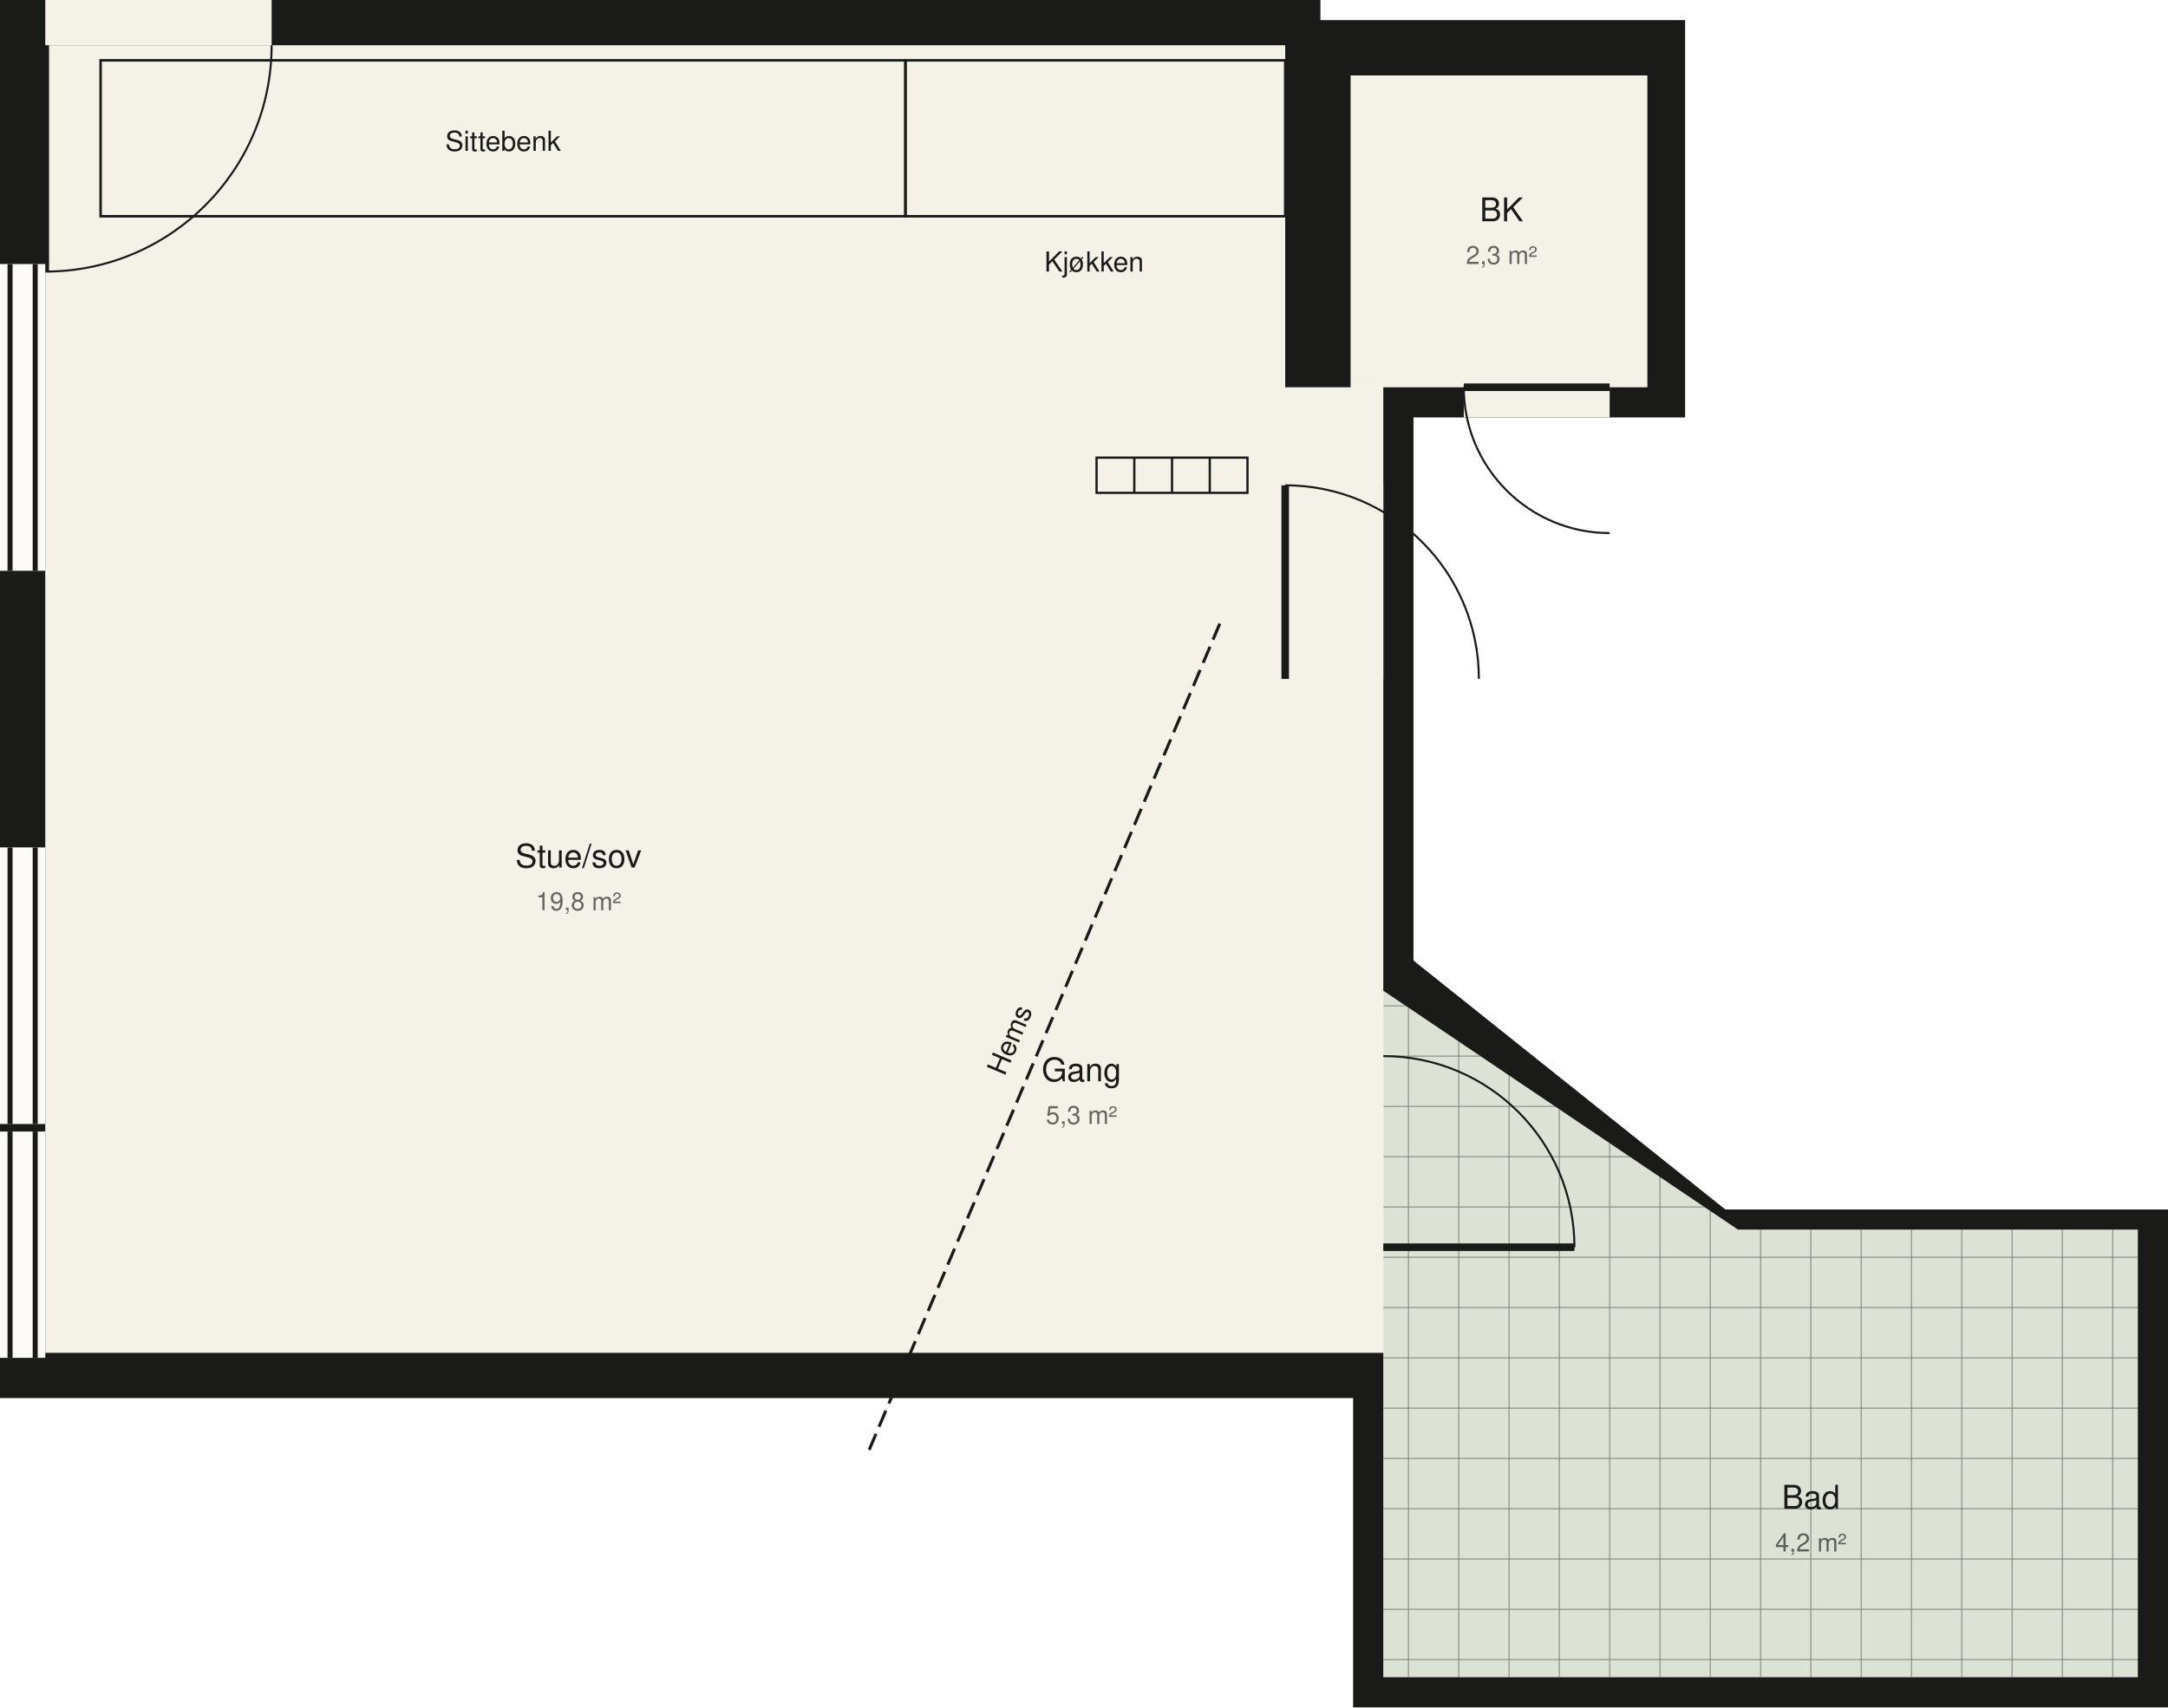
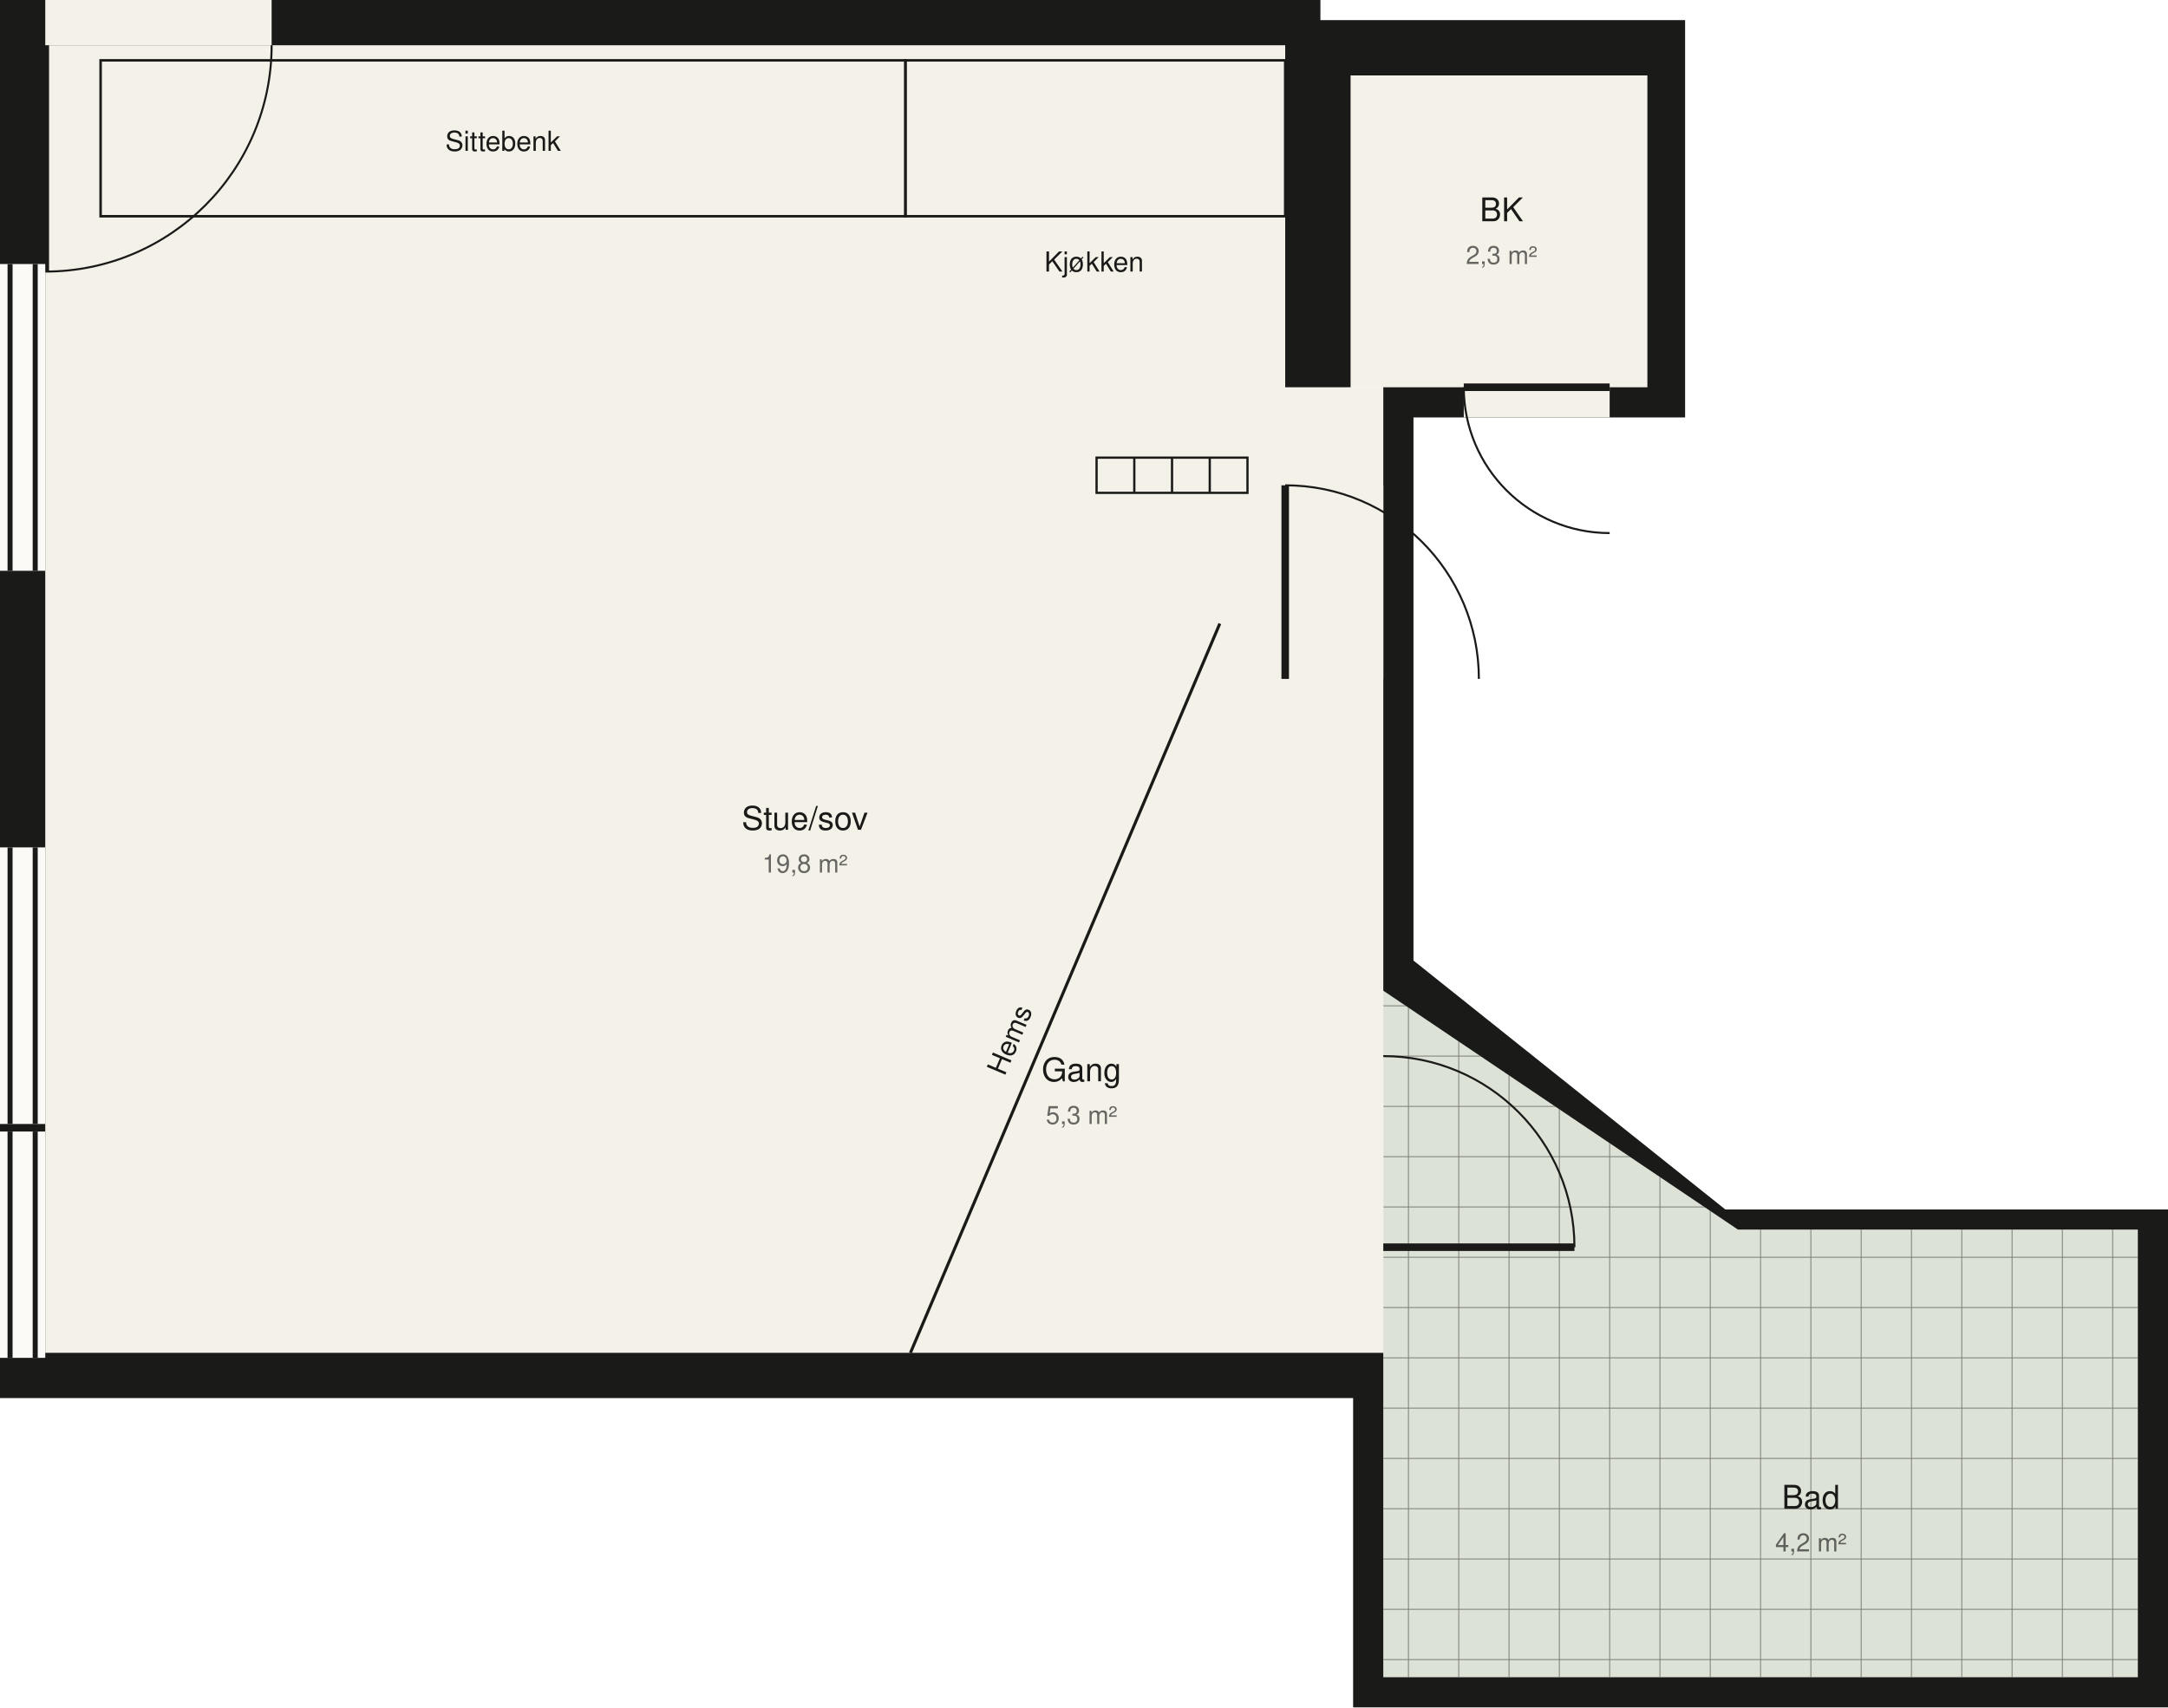
<svg xmlns="http://www.w3.org/2000/svg" viewBox="0 0 862 679">
  <polygon points="18,18 511,18 511,154 550,154 550,538 18,538" fill="#F4F1E8" />
  <polygon points="550,394 691,489 850,489 850,667 550,667" fill="#DCE2D6" />
  <polygon points="537,30 655,30 655,154 537,154" fill="#F4F1E8" />
  <clipPath id="bad1">
    <polygon points="550,394 691,489 850,489 850,667 550,667" />
  </clipPath>
  <g clip-path="url(#bad1)" stroke="#1A1A18" stroke-width="0.35" opacity="0.5">
    <line x1="560" y1="394" x2="560" y2="667" />
    <line x1="580" y1="394" x2="580" y2="667" />
    <line x1="600" y1="394" x2="600" y2="667" />
    <line x1="620" y1="394" x2="620" y2="667" />
    <line x1="640" y1="394" x2="640" y2="667" />
    <line x1="660" y1="394" x2="660" y2="667" />
    <line x1="680" y1="394" x2="680" y2="667" />
    <line x1="700" y1="394" x2="700" y2="667" />
    <line x1="720" y1="394" x2="720" y2="667" />
    <line x1="740" y1="394" x2="740" y2="667" />
    <line x1="760" y1="394" x2="760" y2="667" />
    <line x1="780" y1="394" x2="780" y2="667" />
    <line x1="800" y1="394" x2="800" y2="667" />
    <line x1="820" y1="394" x2="820" y2="667" />
    <line x1="840" y1="394" x2="840" y2="667" />
    <line x1="550" y1="400" x2="850" y2="400" />
    <line x1="550" y1="420" x2="850" y2="420" />
    <line x1="550" y1="440" x2="850" y2="440" />
    <line x1="550" y1="460" x2="850" y2="460" />
    <line x1="550" y1="480" x2="850" y2="480" />
    <line x1="550" y1="500" x2="850" y2="500" />
    <line x1="550" y1="520" x2="850" y2="520" />
    <line x1="550" y1="540" x2="850" y2="540" />
    <line x1="550" y1="560" x2="850" y2="560" />
    <line x1="550" y1="580" x2="850" y2="580" />
    <line x1="550" y1="600" x2="850" y2="600" />
    <line x1="550" y1="620" x2="850" y2="620" />
    <line x1="550" y1="640" x2="850" y2="640" />
    <line x1="550" y1="660" x2="850" y2="660" />
  </g>
  <path d="M 0 0 L 525 0 L 525 8 L 670 8 L 670 166 L 562 166 L 562 382 L 686 481 L 862 481 L 862 679 L 538 679 L 538 556 L 0 556 Z M 18 18 L 511 18 L 511 154 L 550 154 L 550 538 L 18 538 Z M 550 394 L 691 489 L 850 489 L 850 667 L 550 667 Z M 537 30 L 655 30 L 655 154 L 537 154 Z" fill="#1A1A18" fill-rule="evenodd" />
  <rect x="18" y="0" width="90" height="18" fill="#F4F1E8" />
  <line x1="18" y1="18" x2="18" y2="108" stroke="#1A1A18" stroke-width="3" />
  <path d="M 18 108 A 90 90 0 0 0 108 18" fill="none" stroke="#1A1A18" stroke-width="0.8" />
  <rect x="511" y="193" width="39" height="77" fill="#F4F1E8" />
  <line x1="511" y1="270" x2="511" y2="193" stroke="#1A1A18" stroke-width="3" />
  <path d="M 511 193 A 77 77 0 0 1 588 270" fill="none" stroke="#1A1A18" stroke-width="0.8" />
  <rect x="582" y="154" width="58" height="12" fill="#F4F1E8" />
  <line x1="640" y1="154" x2="582" y2="154" stroke="#1A1A18" stroke-width="3" />
  <path d="M 582 154 A 58 58 0 0 0 640 212" fill="none" stroke="#1A1A18" stroke-width="0.8" />
  <rect x="538" y="420" width="12" height="76" fill="#F4F1E8" />
  <line x1="550" y1="496" x2="626" y2="496" stroke="#1A1A18" stroke-width="3" />
  <path d="M 626 496 A 76 76 0 0 0 550 420" fill="none" stroke="#1A1A18" stroke-width="0.8" />
  <rect x="0" y="105" width="18" height="122" fill="#FBFAF6" />
  <line x1="4" y1="105" x2="4" y2="227" stroke="#1A1A18" stroke-width="2" />
  <line x1="14" y1="105" x2="14" y2="227" stroke="#1A1A18" stroke-width="2" />
  <rect x="0" y="337" width="18" height="110" fill="#FBFAF6" />
  <line x1="4" y1="337" x2="4" y2="447" stroke="#1A1A18" stroke-width="2" />
  <line x1="14" y1="337" x2="14" y2="447" stroke="#1A1A18" stroke-width="2" />
  <rect x="0" y="450" width="18" height="90" fill="#FBFAF6" />
  <line x1="4" y1="450" x2="4" y2="540" stroke="#1A1A18" stroke-width="2" />
  <line x1="14" y1="450" x2="14" y2="540" stroke="#1A1A18" stroke-width="2" />
  <use href="#servant" transform="translate(576 38)" />
  <use href="#wc" transform="translate(585 575)" />
  <use href="#servant" transform="translate(640 540)" />
  <use href="#kvask" transform="translate(386 28)" />
-   <use href="#sofa" transform="translate(40 430)" />
-   <use href="#bord2" transform="translate(250 280)" />
+   <use href="#bord2" transform="translate(75 100)" />
+   <use href="#sofa" transform="translate(35 290)" />
+   <use href="#sofabord60" transform="translate(215 295)" />
+   <use href="#lenestol" transform="translate(90 420) rotate(45)" />
+   <use href="#lenestol" transform="translate(220 420) rotate(45)" />
  <rect x="40" y="24" width="320" height="62" fill="none" stroke="#1A1A18" stroke-width="1" />
  <rect x="360" y="24" width="151" height="62" fill="none" stroke="#1A1A18" stroke-width="1" />
  <rect x="436" y="182" width="60" height="14" fill="none" stroke="#1A1A18" stroke-width="0.9" />
  <line x1="451" y1="182" x2="451" y2="196" stroke="#1A1A18" stroke-width="0.9" />
  <line x1="466" y1="182" x2="466" y2="196" stroke="#1A1A18" stroke-width="0.9" />
  <line x1="481" y1="182" x2="481" y2="196" stroke="#1A1A18" stroke-width="0.9" />
-   <polygon points="485,248 345,578" fill="none" stroke="#1A1A18" stroke-width="1.2" stroke-dasharray="6 4" />
+   <polygon points="485,248 362,538" fill="none" stroke="#1A1A18" stroke-width="1.2" stroke-dasharray="6 4" />
  <text x="200" y="60" font-family="Helvetica" font-size="11" fill="#1A1A18" text-anchor="middle">Sittebenk</text>
  <text x="435" y="108" font-family="Helvetica" font-size="11" fill="#1A1A18" text-anchor="middle">Kjøkken</text>
  <text x="405" y="415" font-family="Helvetica" font-size="11" fill="#1A1A18" text-anchor="middle" transform="rotate(-67 405 415)">Hems</text>
  <g font-family="Helvetica" fill="#1A1A18" text-anchor="middle">
-     <text x="230" y="345" font-size="13">Stue/sov</text>
-     <text x="230" y="362" font-size="10" opacity="0.65">19,8 m²</text>
+     <text x="320" y="330" font-size="13">Stue/sov</text>
+     <text x="320" y="347" font-size="10" opacity="0.65">19,8 m²</text>
  </g>
  <g font-family="Helvetica" fill="#1A1A18" text-anchor="middle">
    <text x="430" y="430" font-size="13">Gang</text>
    <text x="430" y="447" font-size="10" opacity="0.65">5,3 m²</text>
  </g>
  <g font-family="Helvetica" fill="#1A1A18" text-anchor="middle">
    <text x="720" y="600" font-size="13">Bad</text>
    <text x="720" y="617" font-size="10" opacity="0.65">4,2 m²</text>
  </g>
  <g font-family="Helvetica" fill="#1A1A18" text-anchor="middle">
    <text x="597" y="88" font-size="13">BK</text>
    <text x="597" y="105" font-size="10" opacity="0.65">2,3 m²</text>
  </g>
</svg>
